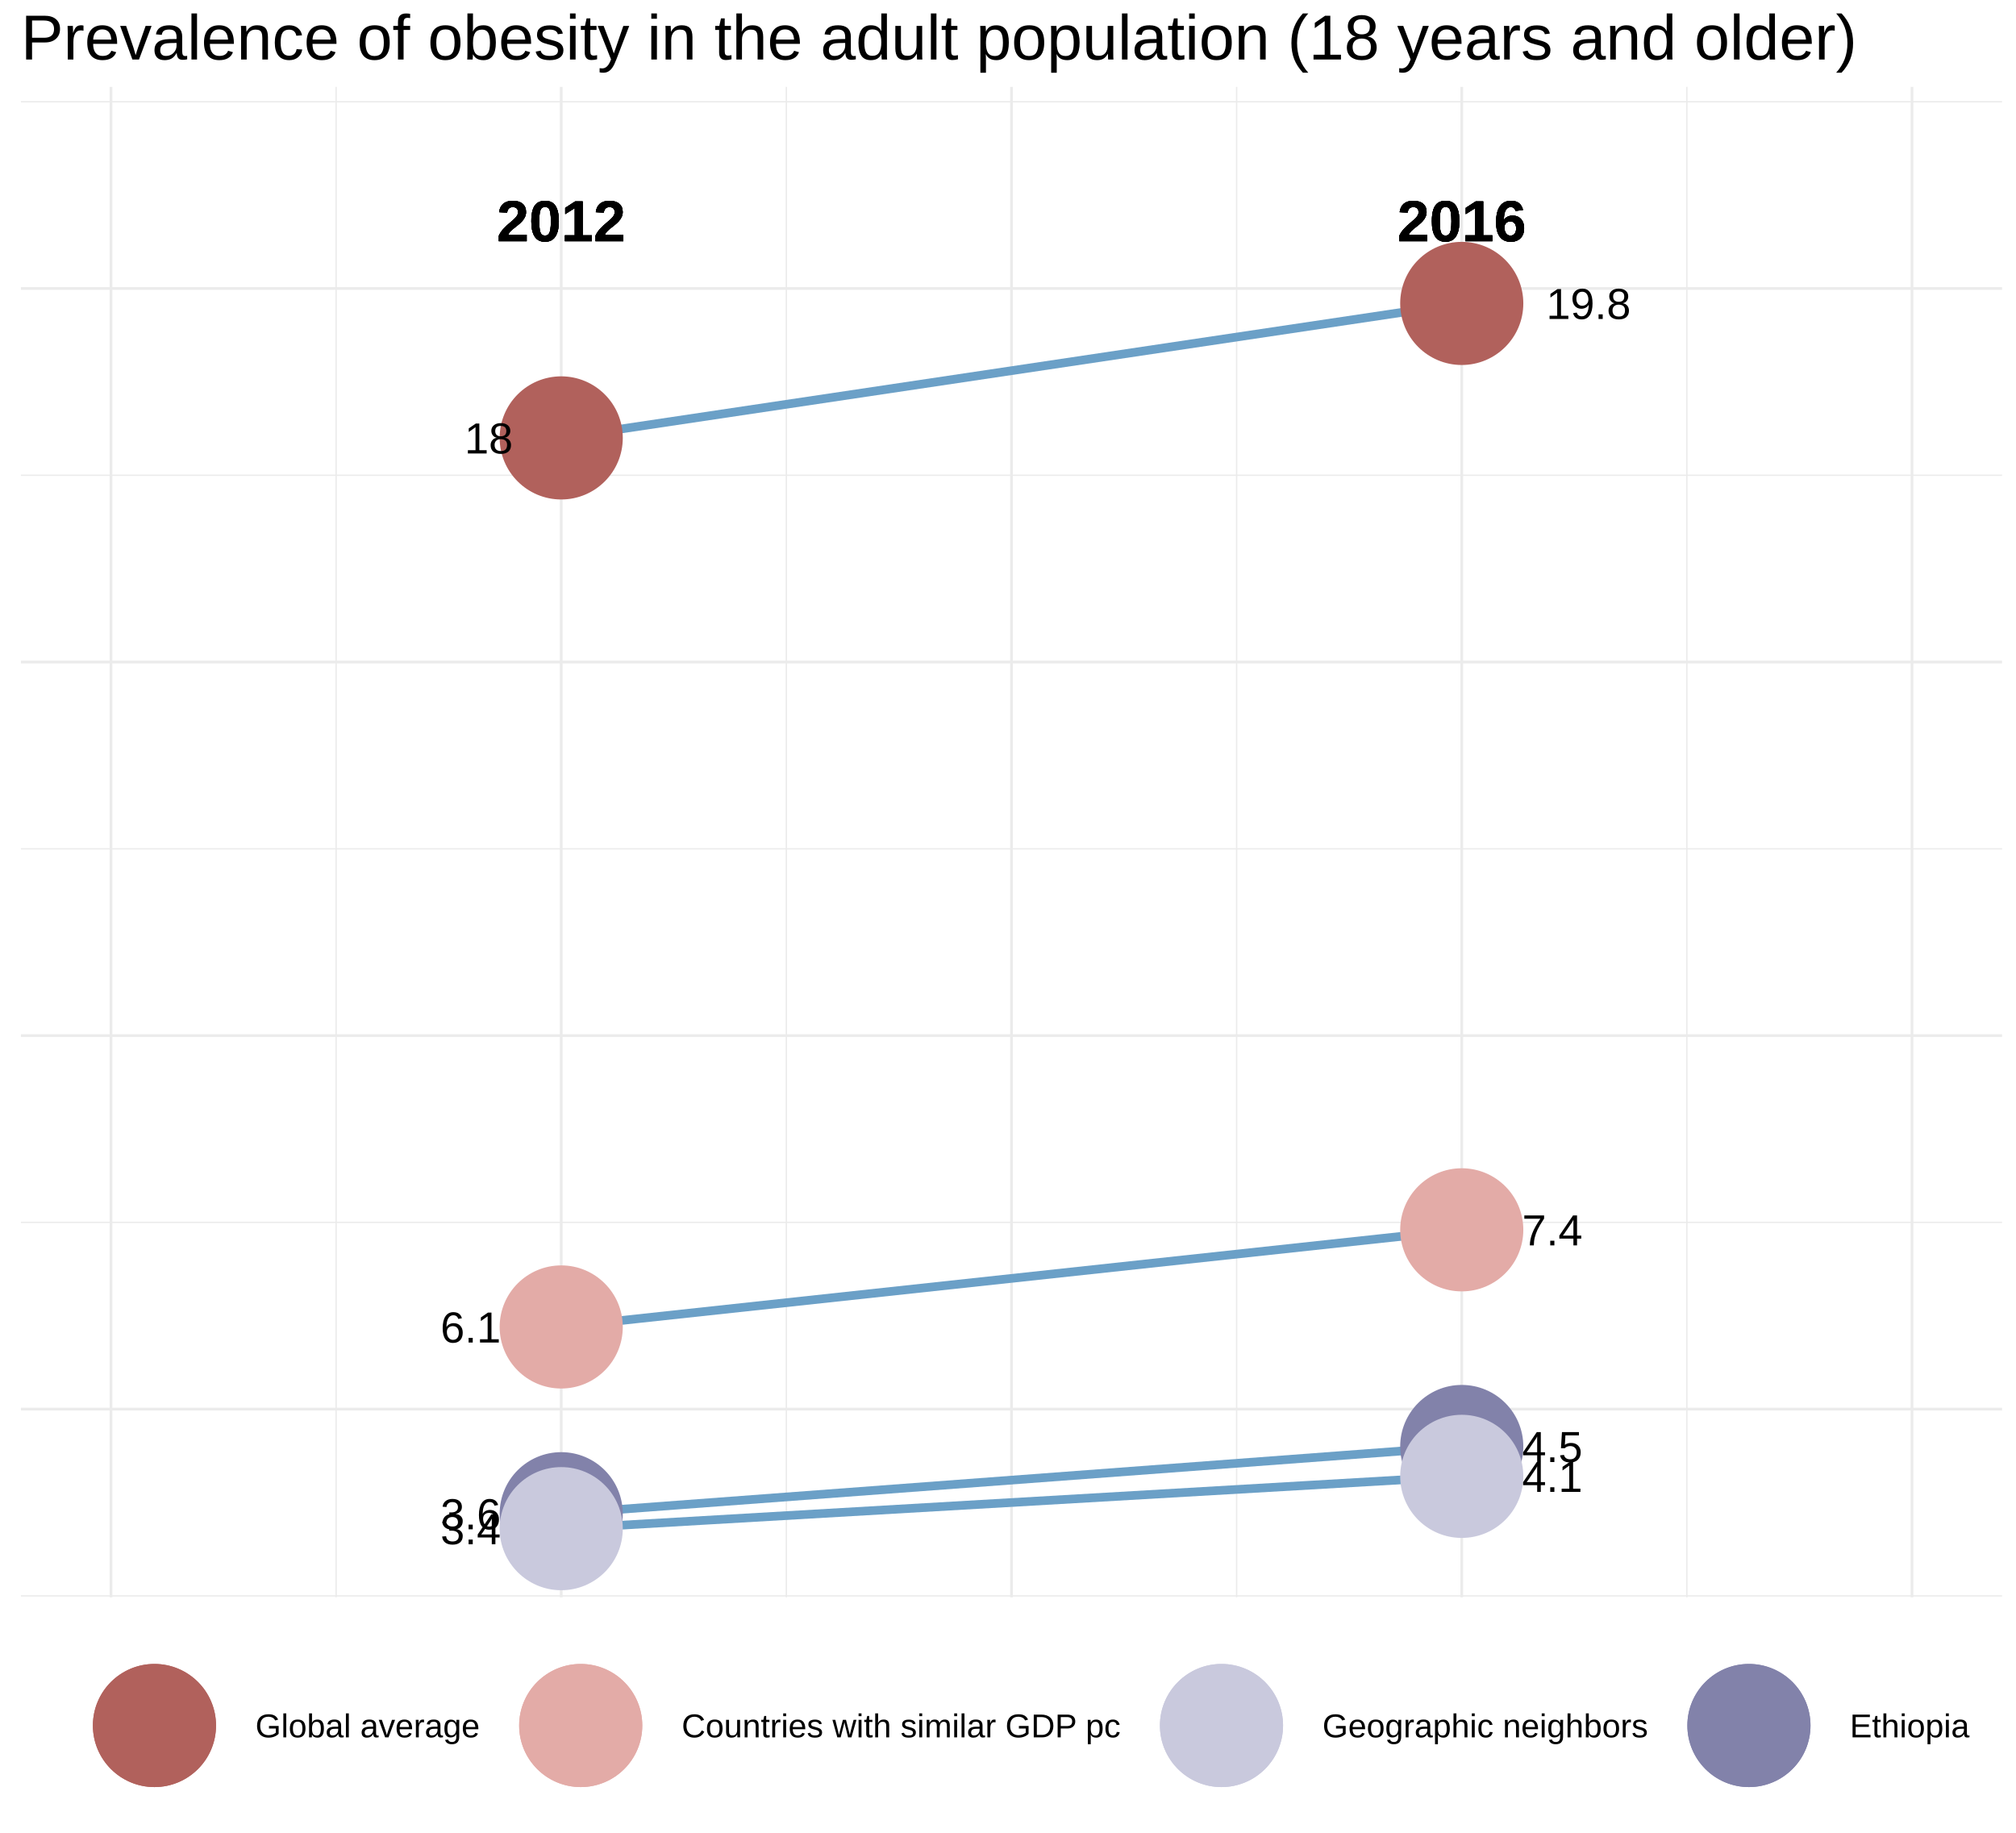
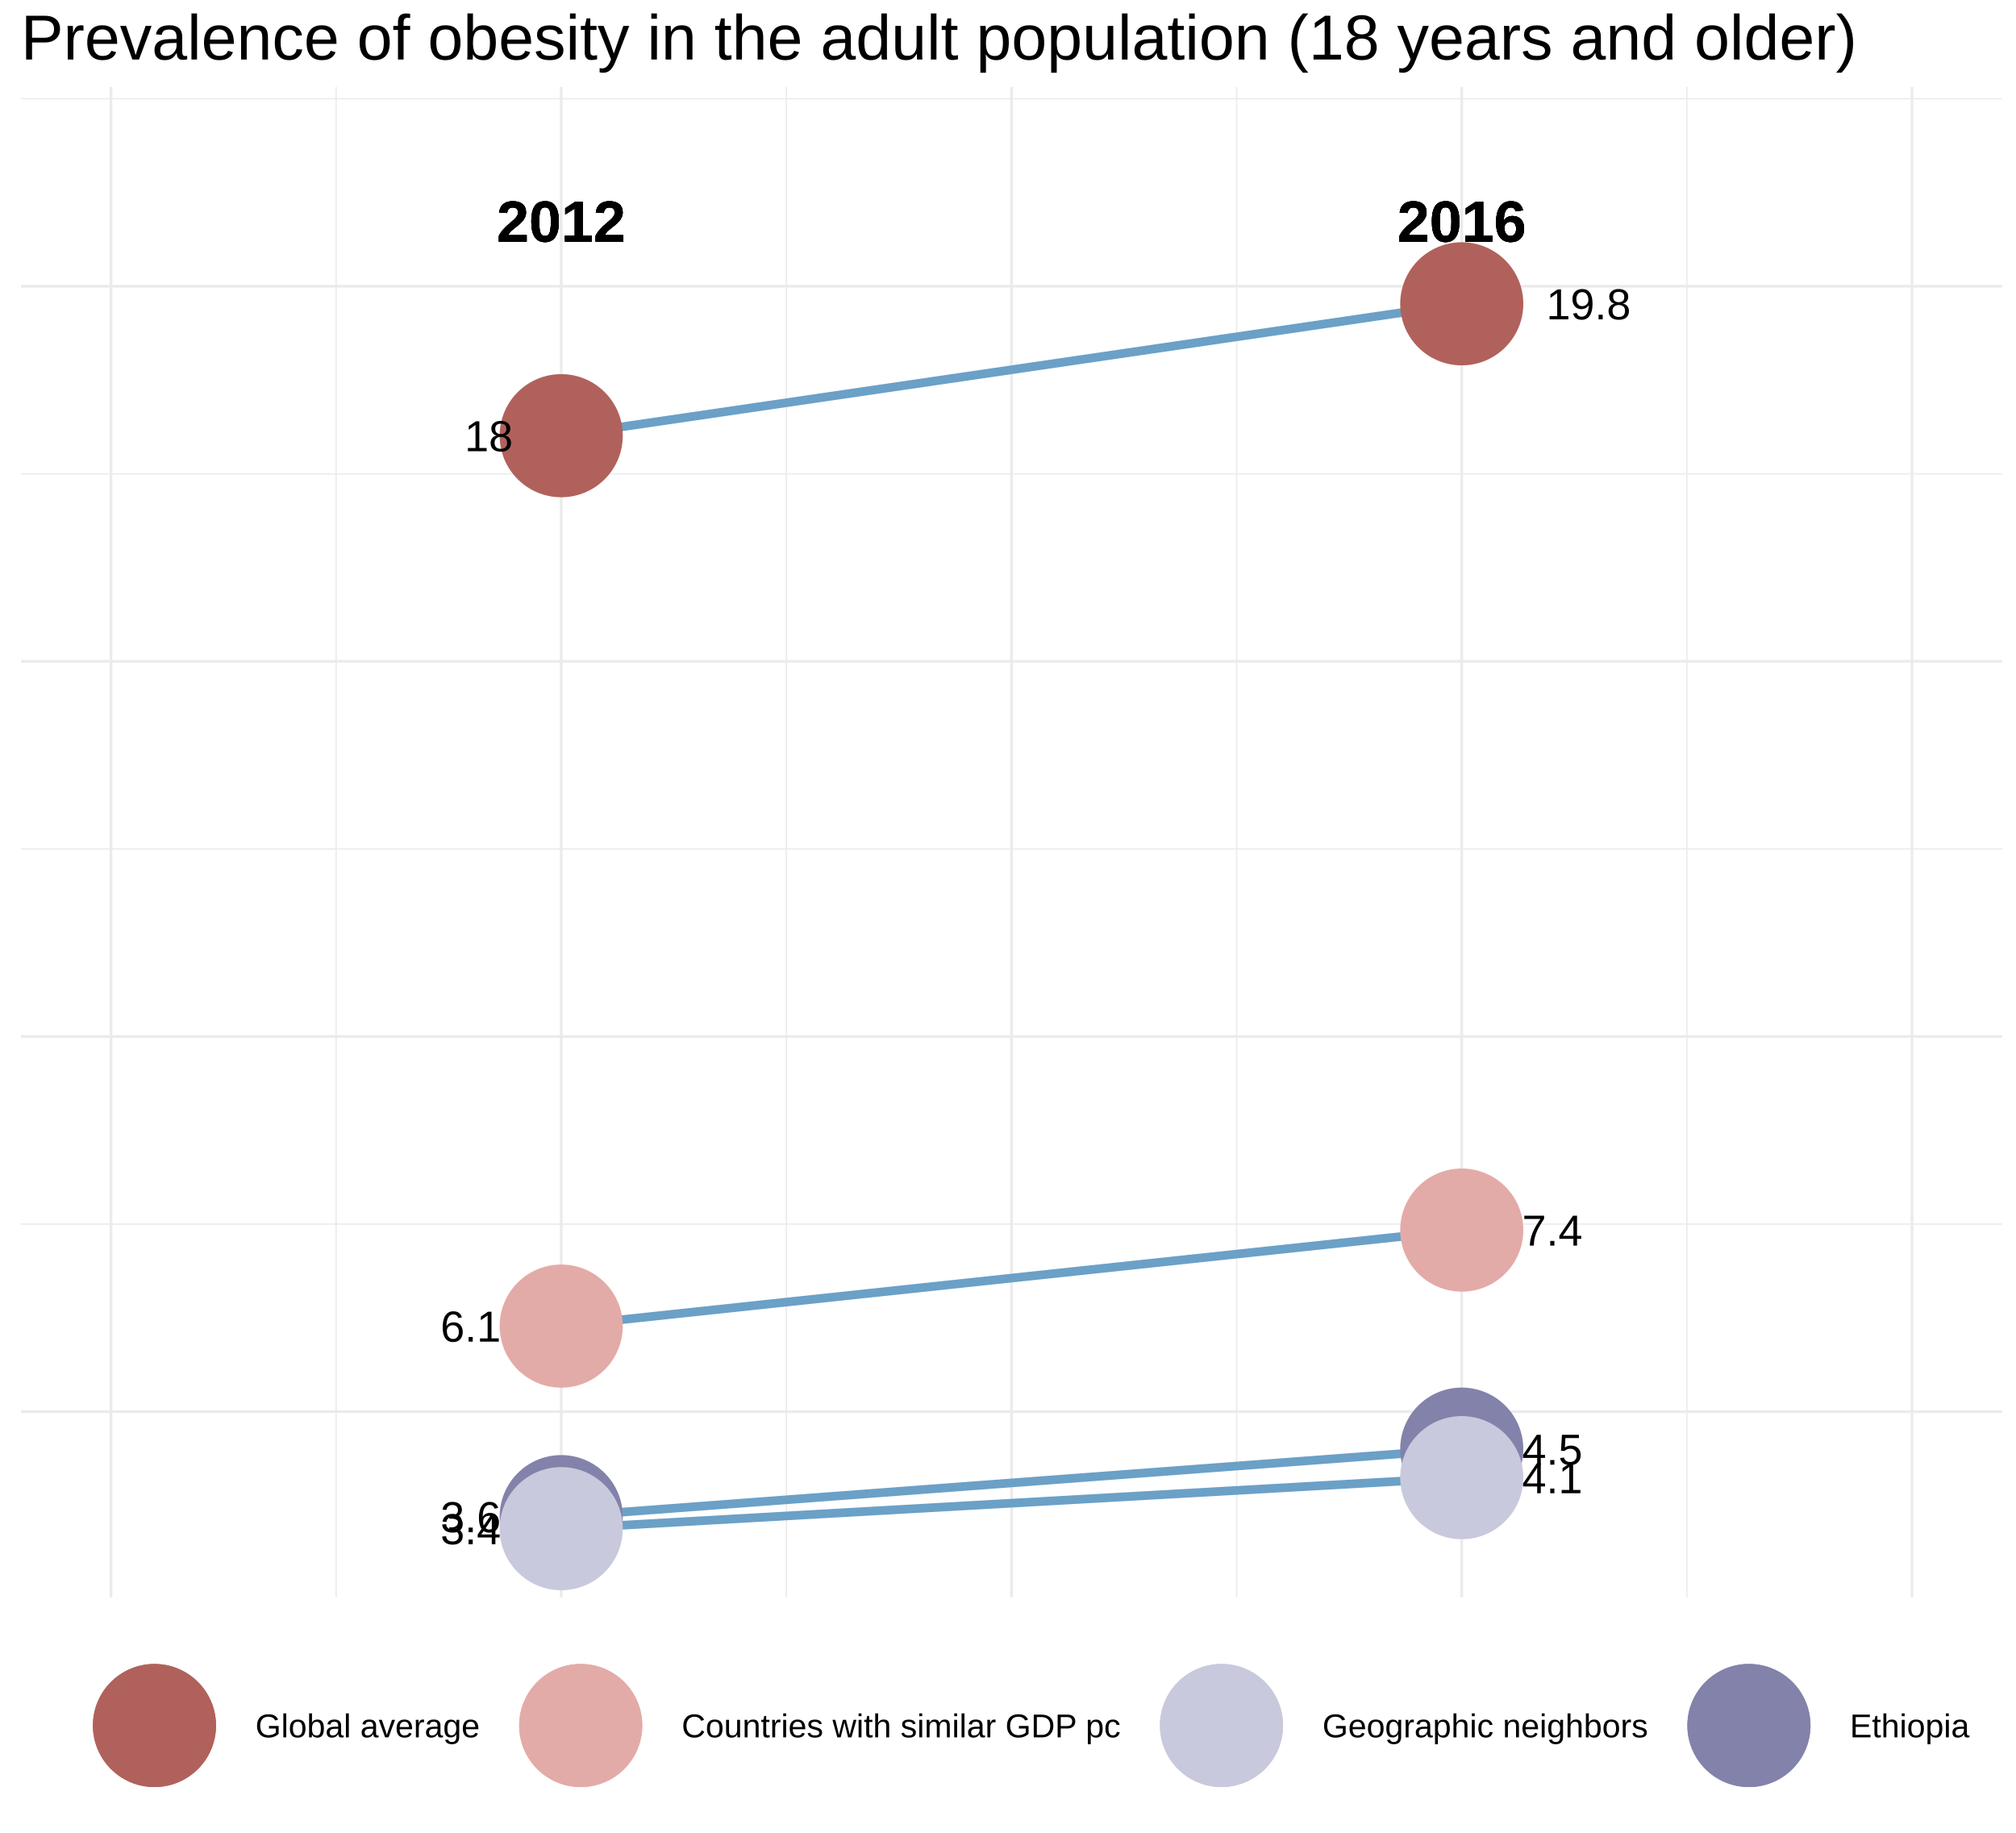
<svg xmlns="http://www.w3.org/2000/svg" class="svglite" width="792.00pt" height="720.00pt" viewBox="0 0 792.00 720.00">
  <defs>
    <style type="text/css">
    .svglite line, .svglite polyline, .svglite polygon, .svglite path, .svglite rect, .svglite circle {
      fill: none;
      stroke: #000000;
      stroke-linecap: round;
      stroke-linejoin: round;
      stroke-miterlimit: 10.00;
    }
    .svglite text {
      white-space: pre;
    }
  </style>
  </defs>
  <rect width="100%" height="100%" style="stroke: none; fill: none;" />
  <defs>
    <clipPath id="cpMC4wMHw3OTIuMDB8MC4wMHw3MjAuMDA=">
      <rect x="0.00" y="0.00" width="792.00" height="720.00" />
    </clipPath>
  </defs>
  <g clip-path="url(#cpMC4wMHw3OTIuMDB8MC4wMHw3MjAuMDA=)">
</g>
  <defs>
    <clipPath id="cpOC4yMnw3ODYuNTJ8MzQuMTJ8NjI3LjUw">
      <rect x="8.22" y="34.12" width="778.30" height="593.38" />
    </clipPath>
  </defs>
  <g clip-path="url(#cpOC4yMnw3ODYuNTJ8MzQuMTJ8NjI3LjUw)">
-     <polyline points="8.22,626.94 786.52,626.94 " style="stroke-width: 0.53; stroke: #EBEBEB; stroke-linecap: butt;" />
-     <polyline points="8.22,480.20 786.52,480.20 " style="stroke-width: 0.53; stroke: #EBEBEB; stroke-linecap: butt;" />
-     <polyline points="8.22,333.45 786.52,333.45 " style="stroke-width: 0.53; stroke: #EBEBEB; stroke-linecap: butt;" />
-     <polyline points="8.22,186.71 786.52,186.71 " style="stroke-width: 0.53; stroke: #EBEBEB; stroke-linecap: butt;" />
-     <polyline points="8.22,39.96 786.52,39.96 " style="stroke-width: 0.53; stroke: #EBEBEB; stroke-linecap: butt;" />
+     <polyline points="8.22,480.87 786.52,480.87 " style="stroke-width: 0.53; stroke: #EBEBEB; stroke-linecap: butt;" />
+     <polyline points="8.22,333.50 786.52,333.50 " style="stroke-width: 0.53; stroke: #EBEBEB; stroke-linecap: butt;" />
+     <polyline points="8.22,186.14 786.52,186.14 " style="stroke-width: 0.53; stroke: #EBEBEB; stroke-linecap: butt;" />
+     <polyline points="8.22,38.77 786.52,38.77 " style="stroke-width: 0.53; stroke: #EBEBEB; stroke-linecap: butt;" />
    <polyline points="132.04,627.50 132.04,34.12 " style="stroke-width: 0.53; stroke: #EBEBEB; stroke-linecap: butt;" />
    <polyline points="308.93,627.50 308.93,34.12 " style="stroke-width: 0.53; stroke: #EBEBEB; stroke-linecap: butt;" />
    <polyline points="485.81,627.50 485.81,34.12 " style="stroke-width: 0.53; stroke: #EBEBEB; stroke-linecap: butt;" />
    <polyline points="662.70,627.50 662.70,34.12 " style="stroke-width: 0.53; stroke: #EBEBEB; stroke-linecap: butt;" />
-     <polyline points="8.22,553.57 786.52,553.57 " style="stroke-width: 1.07; stroke: #EBEBEB; stroke-linecap: butt;" />
-     <polyline points="8.22,406.83 786.52,406.83 " style="stroke-width: 1.07; stroke: #EBEBEB; stroke-linecap: butt;" />
-     <polyline points="8.22,260.08 786.52,260.08 " style="stroke-width: 1.07; stroke: #EBEBEB; stroke-linecap: butt;" />
-     <polyline points="8.22,113.33 786.52,113.33 " style="stroke-width: 1.07; stroke: #EBEBEB; stroke-linecap: butt;" />
+     <polyline points="8.22,554.55 786.52,554.55 " style="stroke-width: 1.07; stroke: #EBEBEB; stroke-linecap: butt;" />
+     <polyline points="8.22,407.18 786.52,407.18 " style="stroke-width: 1.07; stroke: #EBEBEB; stroke-linecap: butt;" />
+     <polyline points="8.22,259.82 786.52,259.82 " style="stroke-width: 1.07; stroke: #EBEBEB; stroke-linecap: butt;" />
+     <polyline points="8.22,112.45 786.52,112.45 " style="stroke-width: 1.07; stroke: #EBEBEB; stroke-linecap: butt;" />
    <polyline points="43.60,627.50 43.60,34.12 " style="stroke-width: 1.07; stroke: #EBEBEB; stroke-linecap: butt;" />
    <polyline points="220.48,627.50 220.48,34.12 " style="stroke-width: 1.07; stroke: #EBEBEB; stroke-linecap: butt;" />
    <polyline points="397.37,627.50 397.37,34.12 " style="stroke-width: 1.07; stroke: #EBEBEB; stroke-linecap: butt;" />
    <polyline points="574.26,627.50 574.26,34.12 " style="stroke-width: 1.07; stroke: #EBEBEB; stroke-linecap: butt;" />
    <polyline points="751.14,627.50 751.14,34.12 " style="stroke-width: 1.07; stroke: #EBEBEB; stroke-linecap: butt;" />
-     <line x1="220.48" y1="594.66" x2="574.26" y2="568.25" style="stroke-width: 3.41; stroke: #6BA0C7; stroke-linecap: butt;" />
-     <line x1="220.48" y1="521.29" x2="574.26" y2="483.13" style="stroke-width: 3.41; stroke: #6BA0C7; stroke-linecap: butt;" />
-     <line x1="220.48" y1="600.53" x2="574.26" y2="579.98" style="stroke-width: 3.41; stroke: #6BA0C7; stroke-linecap: butt;" />
-     <line x1="220.48" y1="172.03" x2="574.26" y2="119.20" style="stroke-width: 3.41; stroke: #6BA0C7; stroke-linecap: butt;" />
-     <circle cx="220.48" cy="594.66" r="23.83" style="stroke-width: 0.71; stroke: #8282AA; fill: #8282AA;" />
-     <circle cx="220.48" cy="521.29" r="23.83" style="stroke-width: 0.71; stroke: #E3ABA7; fill: #E3ABA7;" />
+     <line x1="220.48" y1="595.81" x2="574.26" y2="569.29" style="stroke-width: 3.41; stroke: #6BA0C7; stroke-linecap: butt;" />
+     <line x1="220.48" y1="520.95" x2="574.26" y2="483.23" style="stroke-width: 3.41; stroke: #6BA0C7; stroke-linecap: butt;" />
+     <line x1="220.48" y1="600.53" x2="574.26" y2="580.49" style="stroke-width: 3.41; stroke: #6BA0C7; stroke-linecap: butt;" />
+     <line x1="220.48" y1="171.16" x2="574.26" y2="119.35" style="stroke-width: 3.41; stroke: #6BA0C7; stroke-linecap: butt;" />
+     <circle cx="220.48" cy="595.81" r="23.83" style="stroke-width: 0.71; stroke: #8282AA; fill: #8282AA;" />
+     <circle cx="220.48" cy="520.95" r="23.83" style="stroke-width: 0.71; stroke: #E3ABA7; fill: #E3ABA7;" />
    <circle cx="220.48" cy="600.53" r="23.83" style="stroke-width: 0.71; stroke: #C9C9DD; fill: #C9C9DD;" />
-     <circle cx="220.48" cy="172.03" r="23.83" style="stroke-width: 0.71; stroke: #B1615C; fill: #B1615C;" />
-     <circle cx="574.26" cy="568.25" r="23.83" style="stroke-width: 0.71; stroke: #8282AA; fill: #8282AA;" />
-     <circle cx="574.26" cy="483.13" r="23.83" style="stroke-width: 0.71; stroke: #E3ABA7; fill: #E3ABA7;" />
-     <circle cx="574.26" cy="579.98" r="23.83" style="stroke-width: 0.71; stroke: #C9C9DD; fill: #C9C9DD;" />
-     <circle cx="574.26" cy="119.20" r="23.83" style="stroke-width: 0.71; stroke: #B1615C; fill: #B1615C;" />
-     <text x="196.77" y="600.77" text-anchor="end" style="font-size: 17.07px; font-family: &quot;Arial&quot;;" textLength="23.72px" lengthAdjust="spacingAndGlyphs">3.6</text>
-     <text x="196.77" y="527.40" text-anchor="end" style="font-size: 17.07px; font-family: &quot;Arial&quot;;" textLength="23.72px" lengthAdjust="spacingAndGlyphs">6.1</text>
+     <circle cx="220.48" cy="171.16" r="23.83" style="stroke-width: 0.71; stroke: #B1615C; fill: #B1615C;" />
+     <circle cx="574.26" cy="569.29" r="23.83" style="stroke-width: 0.71; stroke: #8282AA; fill: #8282AA;" />
+     <circle cx="574.26" cy="483.23" r="23.83" style="stroke-width: 0.71; stroke: #E3ABA7; fill: #E3ABA7;" />
+     <circle cx="574.26" cy="580.49" r="23.83" style="stroke-width: 0.71; stroke: #C9C9DD; fill: #C9C9DD;" />
+     <circle cx="574.26" cy="119.35" r="23.83" style="stroke-width: 0.71; stroke: #B1615C; fill: #B1615C;" />
+     <text x="196.77" y="601.92" text-anchor="end" style="font-size: 17.07px; font-family: &quot;Arial&quot;;" textLength="23.72px" lengthAdjust="spacingAndGlyphs">3.6</text>
+     <text x="196.77" y="527.06" text-anchor="end" style="font-size: 17.07px; font-family: &quot;Arial&quot;;" textLength="23.72px" lengthAdjust="spacingAndGlyphs">6.1</text>
    <text x="196.77" y="606.64" text-anchor="end" style="font-size: 17.07px; font-family: &quot;Arial&quot;;" textLength="23.72px" lengthAdjust="spacingAndGlyphs">3.4</text>
-     <text x="201.50" y="178.14" text-anchor="end" style="font-size: 17.07px; font-family: &quot;Arial&quot;;" textLength="18.98px" lengthAdjust="spacingAndGlyphs">18</text>
-     <text x="597.97" y="574.35" style="font-size: 17.07px; font-family: &quot;Arial&quot;;" textLength="23.72px" lengthAdjust="spacingAndGlyphs">4.5</text>
-     <text x="597.97" y="489.24" style="font-size: 17.07px; font-family: &quot;Arial&quot;;" textLength="23.72px" lengthAdjust="spacingAndGlyphs">7.4</text>
-     <text x="597.97" y="586.09" style="font-size: 17.07px; font-family: &quot;Arial&quot;;" textLength="23.72px" lengthAdjust="spacingAndGlyphs">4.1</text>
-     <text x="607.46" y="125.31" style="font-size: 17.07px; font-family: &quot;Arial&quot;;" textLength="33.21px" lengthAdjust="spacingAndGlyphs">19.8</text>
-     <text x="220.48" y="94.77" text-anchor="middle" style="font-size: 22.76px; font-weight: bold; font-family: &quot;Arial&quot;;" textLength="50.60px" lengthAdjust="spacingAndGlyphs">2012</text>
-     <text x="220.48" y="94.77" text-anchor="middle" style="font-size: 22.76px; font-weight: bold; font-family: &quot;Arial&quot;;" textLength="50.60px" lengthAdjust="spacingAndGlyphs">2012</text>
-     <text x="220.48" y="94.77" text-anchor="middle" style="font-size: 22.76px; font-weight: bold; font-family: &quot;Arial&quot;;" textLength="50.60px" lengthAdjust="spacingAndGlyphs">2012</text>
-     <text x="220.48" y="94.77" text-anchor="middle" style="font-size: 22.76px; font-weight: bold; font-family: &quot;Arial&quot;;" textLength="50.60px" lengthAdjust="spacingAndGlyphs">2012</text>
-     <text x="574.26" y="94.77" text-anchor="middle" style="font-size: 22.76px; font-weight: bold; font-family: &quot;Arial&quot;;" textLength="50.60px" lengthAdjust="spacingAndGlyphs">2016</text>
-     <text x="574.26" y="94.77" text-anchor="middle" style="font-size: 22.76px; font-weight: bold; font-family: &quot;Arial&quot;;" textLength="50.60px" lengthAdjust="spacingAndGlyphs">2016</text>
-     <text x="574.26" y="94.77" text-anchor="middle" style="font-size: 22.76px; font-weight: bold; font-family: &quot;Arial&quot;;" textLength="50.60px" lengthAdjust="spacingAndGlyphs">2016</text>
-     <text x="574.26" y="94.77" text-anchor="middle" style="font-size: 22.76px; font-weight: bold; font-family: &quot;Arial&quot;;" textLength="50.60px" lengthAdjust="spacingAndGlyphs">2016</text>
+     <text x="201.50" y="177.27" text-anchor="end" style="font-size: 17.07px; font-family: &quot;Arial&quot;;" textLength="18.98px" lengthAdjust="spacingAndGlyphs">18</text>
+     <text x="597.97" y="575.40" style="font-size: 17.07px; font-family: &quot;Arial&quot;;" textLength="23.72px" lengthAdjust="spacingAndGlyphs">4.5</text>
+     <text x="597.97" y="489.33" style="font-size: 17.07px; font-family: &quot;Arial&quot;;" textLength="23.72px" lengthAdjust="spacingAndGlyphs">7.4</text>
+     <text x="597.97" y="586.60" style="font-size: 17.07px; font-family: &quot;Arial&quot;;" textLength="23.72px" lengthAdjust="spacingAndGlyphs">4.1</text>
+     <text x="607.46" y="125.46" style="font-size: 17.07px; font-family: &quot;Arial&quot;;" textLength="33.21px" lengthAdjust="spacingAndGlyphs">19.8</text>
+     <text x="220.48" y="94.92" text-anchor="middle" style="font-size: 22.76px; font-weight: bold; font-family: &quot;Arial&quot;;" textLength="50.60px" lengthAdjust="spacingAndGlyphs">2012</text>
+     <text x="220.48" y="94.92" text-anchor="middle" style="font-size: 22.76px; font-weight: bold; font-family: &quot;Arial&quot;;" textLength="50.60px" lengthAdjust="spacingAndGlyphs">2012</text>
+     <text x="220.48" y="94.92" text-anchor="middle" style="font-size: 22.76px; font-weight: bold; font-family: &quot;Arial&quot;;" textLength="50.60px" lengthAdjust="spacingAndGlyphs">2012</text>
+     <text x="220.48" y="94.92" text-anchor="middle" style="font-size: 22.76px; font-weight: bold; font-family: &quot;Arial&quot;;" textLength="50.60px" lengthAdjust="spacingAndGlyphs">2012</text>
+     <text x="574.26" y="94.92" text-anchor="middle" style="font-size: 22.76px; font-weight: bold; font-family: &quot;Arial&quot;;" textLength="50.60px" lengthAdjust="spacingAndGlyphs">2016</text>
+     <text x="574.26" y="94.92" text-anchor="middle" style="font-size: 22.76px; font-weight: bold; font-family: &quot;Arial&quot;;" textLength="50.60px" lengthAdjust="spacingAndGlyphs">2016</text>
+     <text x="574.26" y="94.92" text-anchor="middle" style="font-size: 22.76px; font-weight: bold; font-family: &quot;Arial&quot;;" textLength="50.60px" lengthAdjust="spacingAndGlyphs">2016</text>
+     <text x="574.26" y="94.92" text-anchor="middle" style="font-size: 22.76px; font-weight: bold; font-family: &quot;Arial&quot;;" textLength="50.60px" lengthAdjust="spacingAndGlyphs">2016</text>
  </g>
  <g clip-path="url(#cpMC4wMHw3OTIuMDB8MC4wMHw3MjAuMDA=)">
    <circle cx="60.68" cy="677.86" r="23.83" style="stroke-width: 0.71; stroke: #B1615C; fill: #B1615C;" />
    <circle cx="60.68" cy="677.86" r="23.83" style="stroke-width: 0.71; stroke: #B1615C; fill: #B1615C;" />
    <circle cx="228.14" cy="677.86" r="23.83" style="stroke-width: 0.71; stroke: #E3ABA7; fill: #E3ABA7;" />
    <circle cx="228.14" cy="677.86" r="23.83" style="stroke-width: 0.71; stroke: #E3ABA7; fill: #E3ABA7;" />
    <circle cx="479.87" cy="677.86" r="23.83" style="stroke-width: 0.71; stroke: #C9C9DD; fill: #C9C9DD;" />
    <circle cx="479.87" cy="677.86" r="23.83" style="stroke-width: 0.71; stroke: #C9C9DD; fill: #C9C9DD;" />
    <circle cx="687.08" cy="677.86" r="23.83" style="stroke-width: 0.71; stroke: #8282AA; fill: #8282AA;" />
    <circle cx="687.08" cy="677.86" r="23.83" style="stroke-width: 0.71; stroke: #8282AA; fill: #8282AA;" />
    <text x="100.33" y="682.51" style="font-size: 13.00px; font-family: &quot;Arial&quot;;" textLength="88.16px" lengthAdjust="spacingAndGlyphs">Global average</text>
    <text x="267.79" y="682.51" style="font-size: 13.00px; font-family: &quot;Arial&quot;;" textLength="172.43px" lengthAdjust="spacingAndGlyphs">Countries with similar GDP pc</text>
    <text x="519.52" y="682.51" style="font-size: 13.00px; font-family: &quot;Arial&quot;;" textLength="127.91px" lengthAdjust="spacingAndGlyphs">Geographic neighbors</text>
    <text x="726.73" y="682.51" style="font-size: 13.00px; font-family: &quot;Arial&quot;;" textLength="46.98px" lengthAdjust="spacingAndGlyphs">Ethiopia</text>
    <text x="8.22" y="23.38" style="font-size: 25.00px; font-family: &quot;Arial&quot;;" textLength="721.27px" lengthAdjust="spacingAndGlyphs">Prevalence of obesity in the adult population (18 years and older)</text>
  </g>
</svg>
